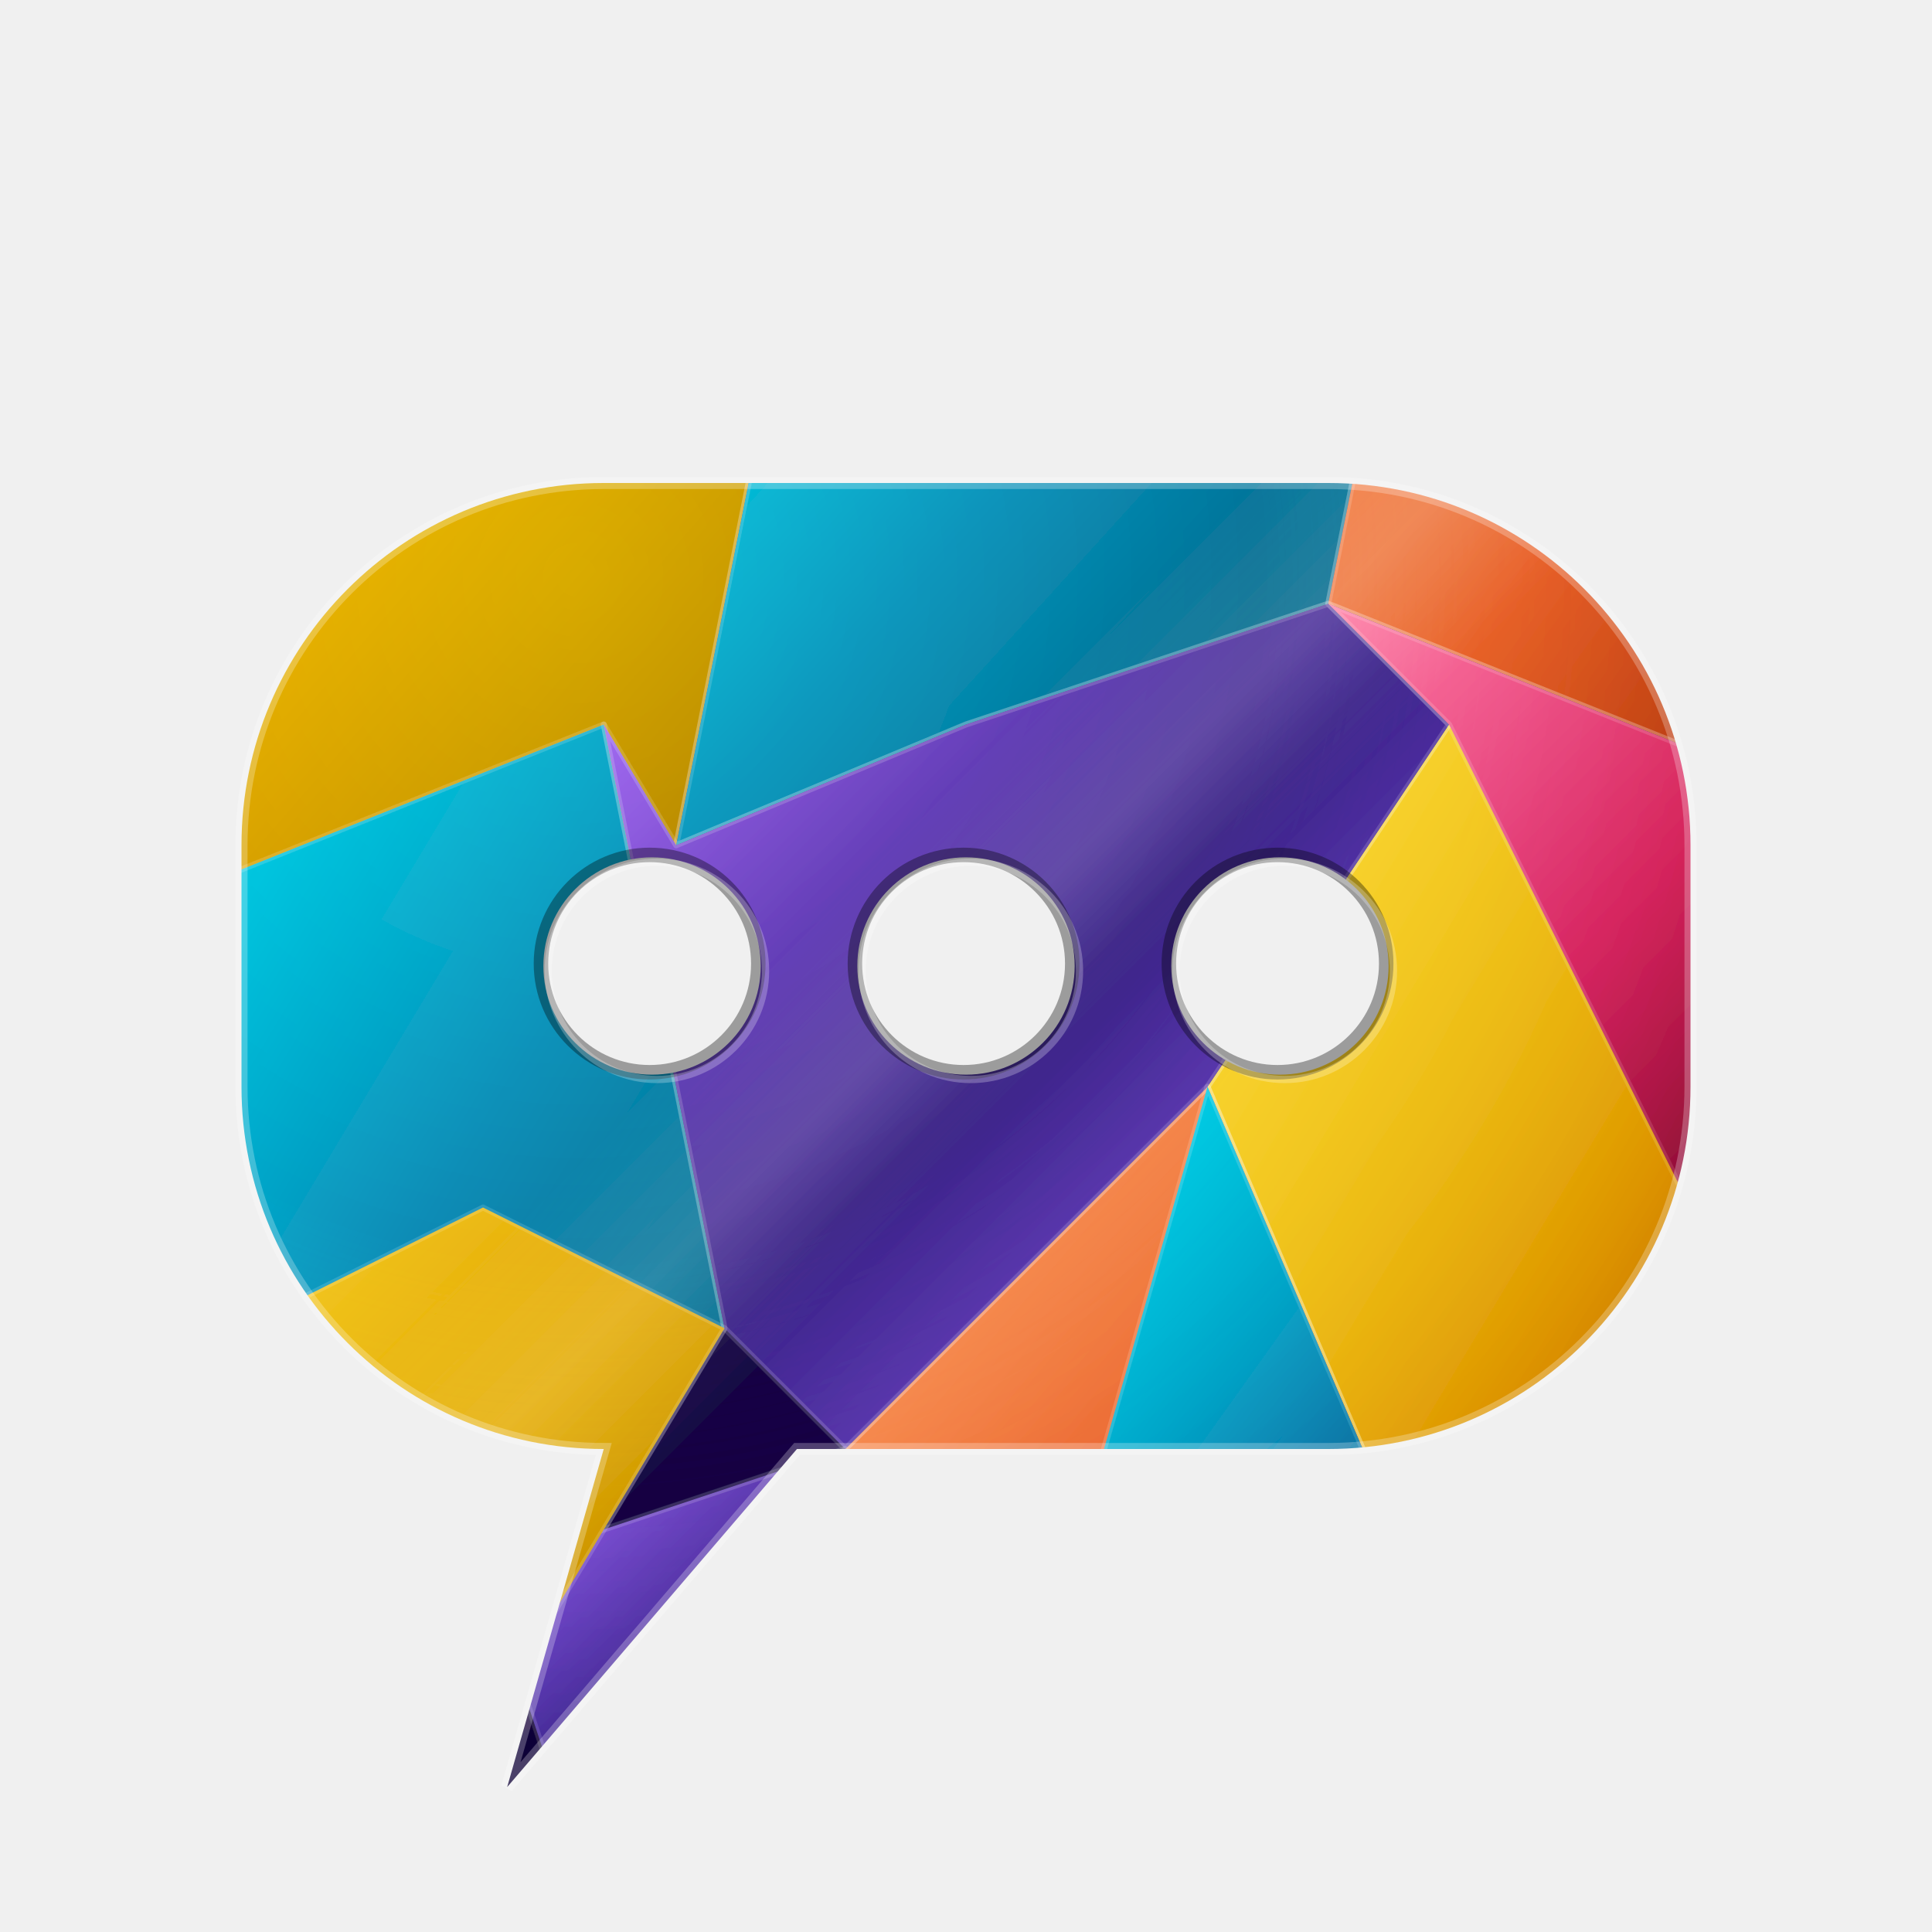
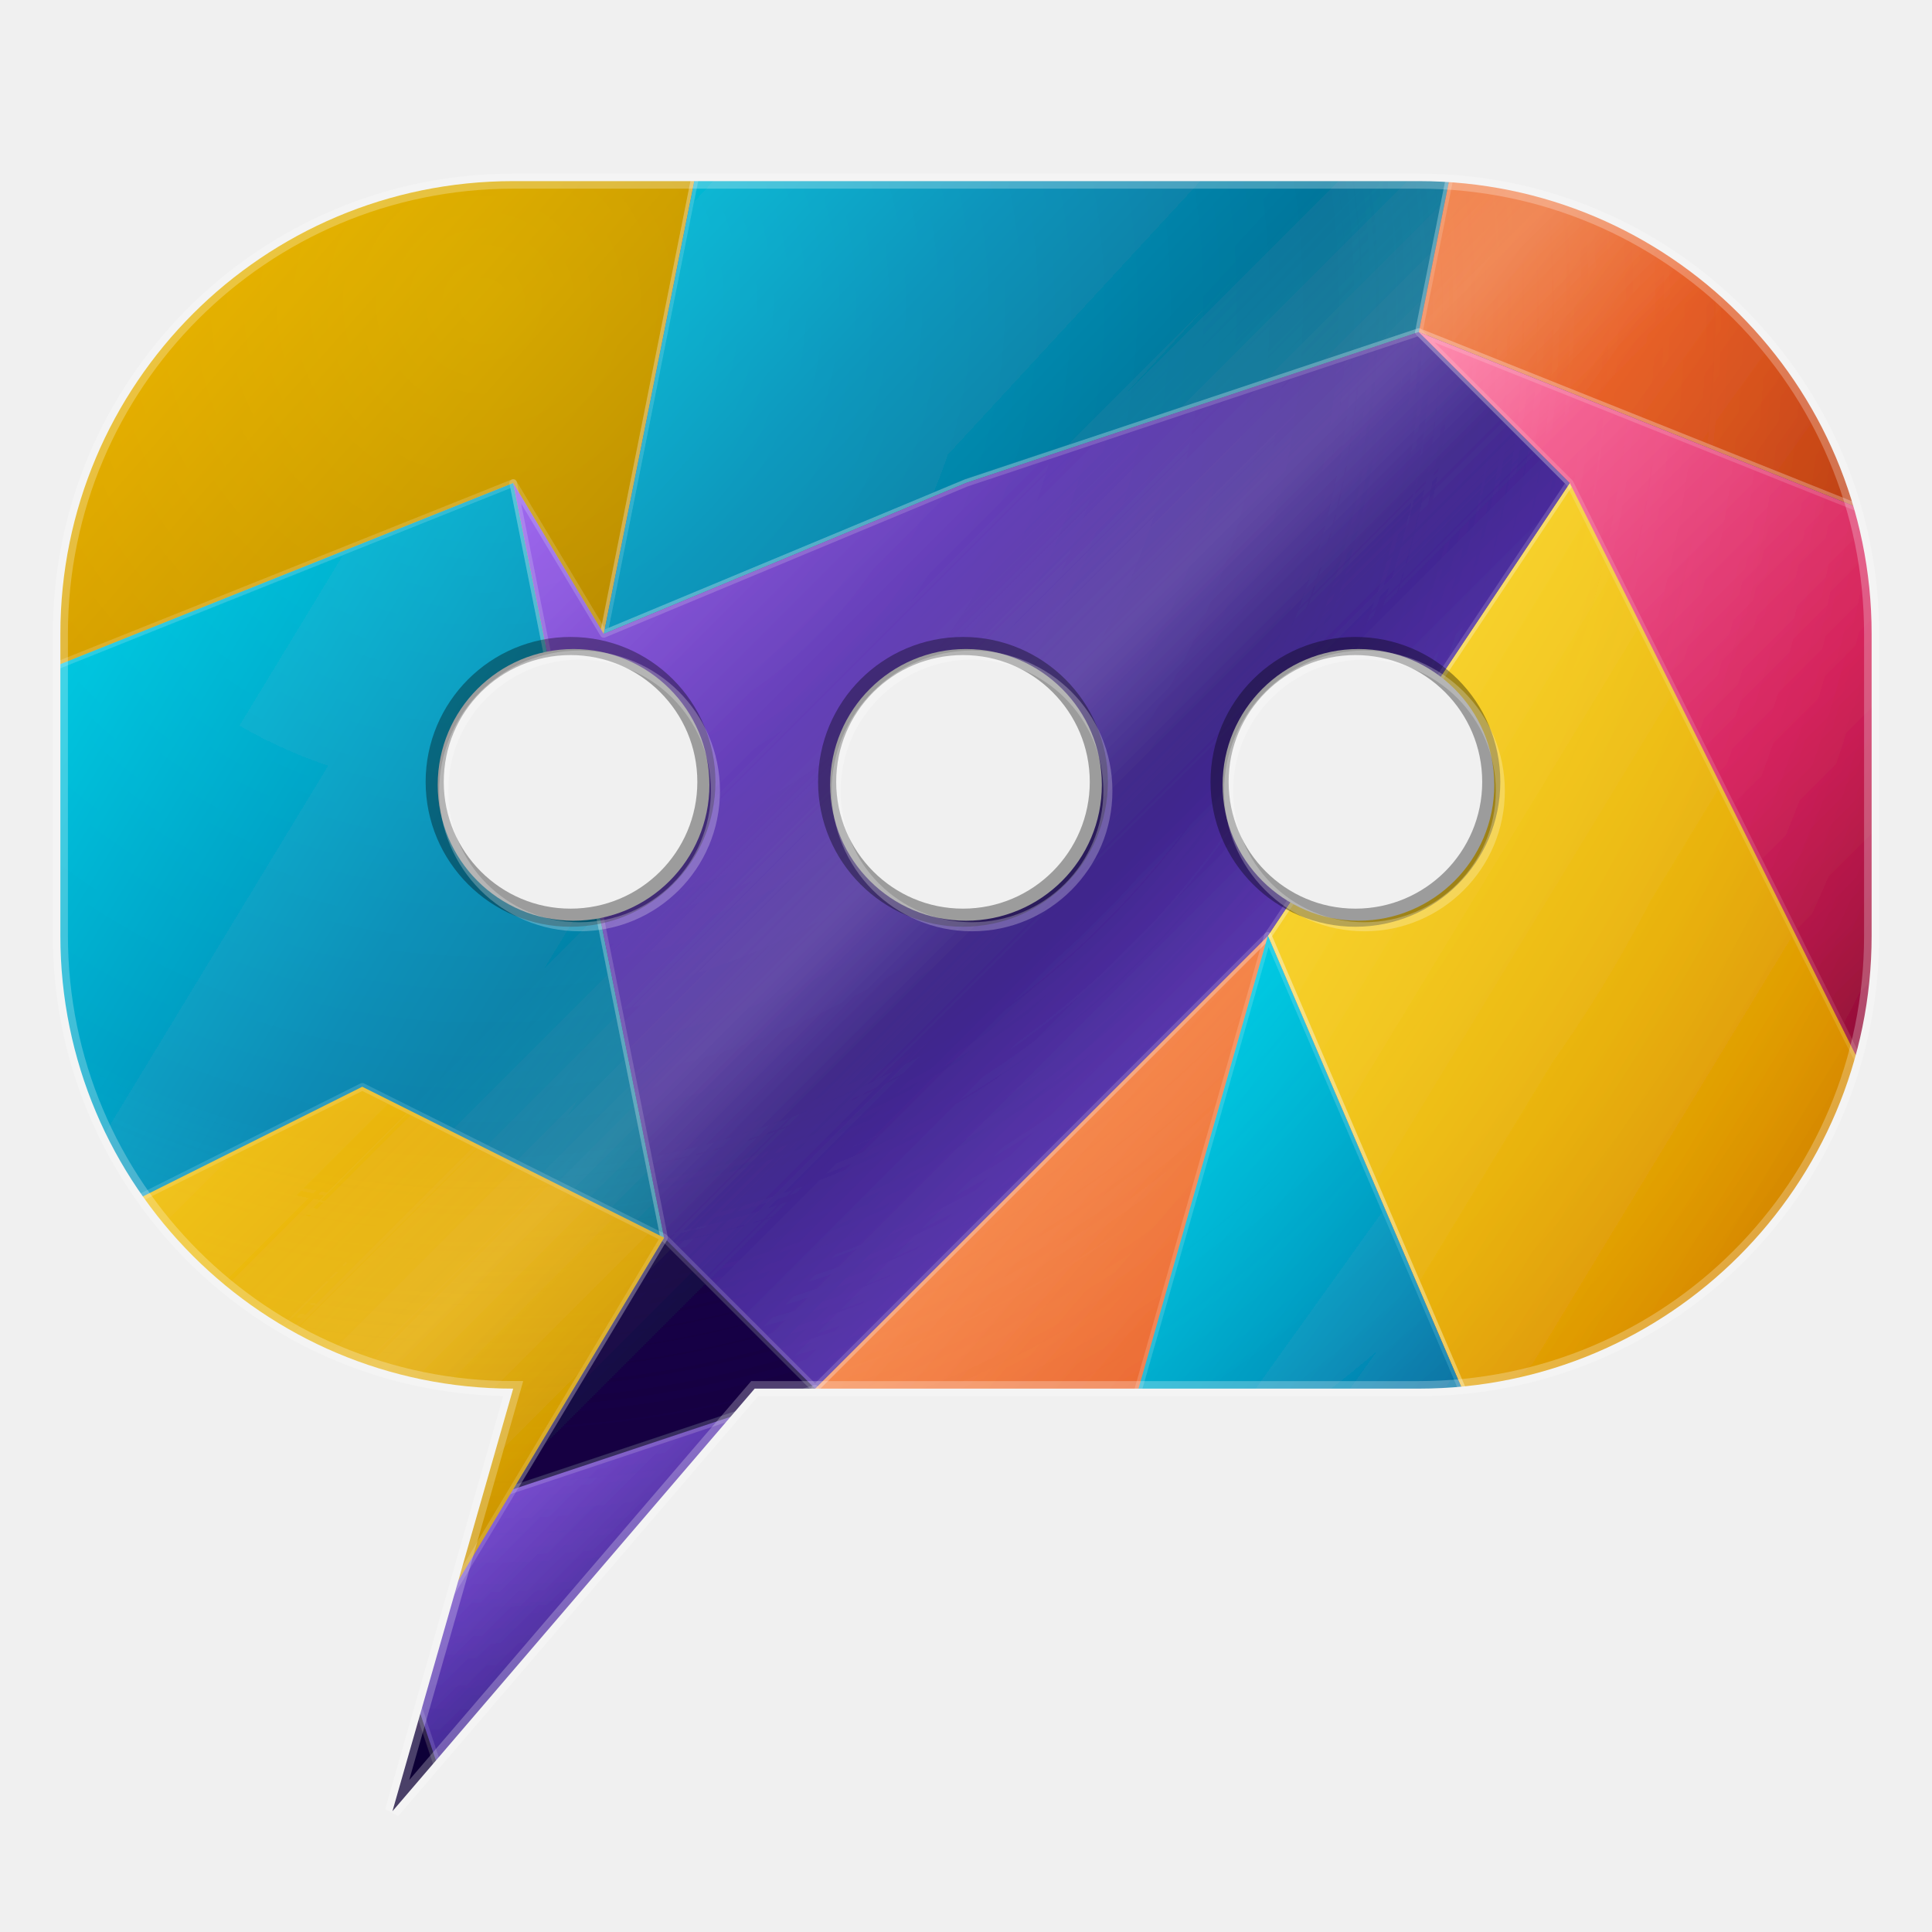
- <svg xmlns="http://www.w3.org/2000/svg" viewBox="0 0 800 800" width="100%" height="100%">
+ <svg xmlns="http://www.w3.org/2000/svg" viewBox="80 140 640 640" width="100%" height="100%">
  <defs>
    <filter id="drop-shadow" x="-30%" y="-30%" width="160%" height="160%">
      <feDropShadow dx="0" dy="25" stdDeviation="20" flood-color="#000000" flood-opacity="0.4" />
      <feDropShadow dx="0" dy="8" stdDeviation="8" flood-color="#000000" flood-opacity="0.2" />
    </filter>
    <filter id="brand-glow" x="-30%" y="-30%" width="160%" height="160%">
      <feGaussianBlur in="SourceAlpha" stdDeviation="25" result="blur" />
      <feColorMatrix type="matrix" values="         0 0 0 0 0.68         0 0 0 0 0.48         0 0 0 0 1.00         0 0 0 0.15 0       " in="blur" result="glow" />
      <feMerge>
        <feMergeNode in="glow" />
        <feMergeNode in="SourceGraphic" />
      </feMerge>
    </filter>
    <mask id="bubbleMask">
      <rect width="100%" height="100%" fill="black" />
      <path d="M 250 200                 L 550 200                 A 150 150 0 0 1 700 350                 L 700 450                 A 150 150 0 0 1 550 600                 L 330 600                 L 210 740                 L 250 600                 A 150 150 0 0 1 100 450                 L 100 350                 A 150 150 0 0 1 250 200 Z" fill="white" />
      <circle cx="270" cy="400" r="45" fill="black" />
      <circle cx="400" cy="400" r="45" fill="black" />
      <circle cx="530" cy="400" r="45" fill="black" />
    </mask>
    <linearGradient id="grad-yellow" x1="0%" y1="0%" x2="100%" y2="100%">
      <stop offset="0%" stop-color="#FFE03D" />
      <stop offset="50%" stop-color="#E2A600" />
      <stop offset="100%" stop-color="#9C6B00" />
    </linearGradient>
    <linearGradient id="grad-teal" x1="0%" y1="0%" x2="100%" y2="100%">
      <stop offset="0%" stop-color="#00F0FF" />
      <stop offset="50%" stop-color="#088BB5" />
      <stop offset="100%" stop-color="#004A66" />
    </linearGradient>
    <linearGradient id="grad-orange" x1="0%" y1="0%" x2="100%" y2="100%">
      <stop offset="0%" stop-color="#FFA066" />
      <stop offset="50%" stop-color="#E75D27" />
      <stop offset="100%" stop-color="#992C00" />
    </linearGradient>
    <linearGradient id="grad-pink" x1="0%" y1="0%" x2="100%" y2="100%">
      <stop offset="0%" stop-color="#FF759E" />
      <stop offset="50%" stop-color="#D82865" />
      <stop offset="100%" stop-color="#800435" />
    </linearGradient>
    <linearGradient id="grad-purple" x1="0%" y1="0%" x2="100%" y2="100%">
      <stop offset="0%" stop-color="#9D66FF" />
      <stop offset="50%" stop-color="#372083" />
      <stop offset="100%" stop-color="#9D66FF" />
    </linearGradient>
    <linearGradient id="gloss-grad" x1="0%" y1="0%" x2="0%" y2="100%">
      <stop offset="0%" stop-color="#ffffff" stop-opacity="0.25" />
      <stop offset="30%" stop-color="#ffffff" stop-opacity="0.10" />
      <stop offset="60%" stop-color="#ffffff" stop-opacity="0.0" />
      <stop offset="100%" stop-color="#ffffff" stop-opacity="0.0" />
    </linearGradient>
    <linearGradient id="sheen-grad" x1="0%" y1="0%" x2="100%" y2="100%">
      <stop offset="0%" stop-color="#ffffff" stop-opacity="0.0" />
      <stop offset="45%" stop-color="#ffffff" stop-opacity="0.0" />
      <stop offset="50%" stop-color="#ffffff" stop-opacity="0.15" />
      <stop offset="55%" stop-color="#ffffff" stop-opacity="0.0" />
      <stop offset="100%" stop-color="#ffffff" stop-opacity="0.0" />
    </linearGradient>
    <radialGradient id="light-overlay" cx="30%" cy="30%" r="70%">
      <stop offset="0%" stop-color="#ffffff" stop-opacity="0.2" />
      <stop offset="50%" stop-color="#ffffff" stop-opacity="0.0" />
      <stop offset="100%" stop-color="#000000" stop-opacity="0.45" />
    </radialGradient>
  </defs>
  <g mask="url(#bubbleMask)" filter="url(#drop-shadow) url(#brand-glow)">
    <rect width="800" height="800" fill="#140640" />
    <g stroke="#ffffff" stroke-width="2.5" stroke-opacity="0.15" stroke-linejoin="round">
      <polygon points="0,0 350,0 280,350 0,400" fill="url(#grad-yellow)" />
      <polygon points="350,0 600,0 550,250 400,300 280,350" fill="url(#grad-teal)" />
      <polygon points="600,0 800,0 800,350 550,250" fill="url(#grad-orange)" />
      <polygon points="800,350 800,800 650,800 500,450 600,300" fill="url(#grad-yellow)" />
      <polygon points="650,800 400,800 350,600 500,450" fill="url(#grad-orange)" />
      <polygon points="0,400 250,300 300,550 150,800 0,800" fill="url(#grad-teal)" />
      <polygon points="280,350 400,300 550,250 600,300 500,450 350,600 300,550 250,300" fill="url(#grad-purple)" />
      <polygon points="350,600 400,800 250,800 200,650" fill="url(#grad-purple)" />
      <polygon points="150,800 300,550 200,500 0,600" fill="url(#grad-yellow)" />
      <polygon points="550,250 800,350 700,500 600,300" fill="url(#grad-pink)" />
      <polygon points="500,450 650,800 400,800" fill="url(#grad-teal)" />
    </g>
    <rect width="800" height="800" fill="url(#light-overlay)" style="mix-blend-mode: overlay;" />
    <rect width="800" height="800" fill="url(#sheen-grad)" />
    <ellipse cx="400" cy="50" rx="600" ry="250" fill="url(#gloss-grad)" />
  </g>
  <g pointer-events="none">
    <path d="M 250 200               L 550 200               A 150 150 0 0 1 700 350               L 700 450               A 150 150 0 0 1 550 600               L 330 600               L 210 740               L 250 600               A 150 150 0 0 1 100 450               L 100 350               A 150 150 0 0 1 250 200 Z" fill="none" stroke="#ffffff" stroke-width="5" stroke-opacity="0.25" />
    <circle cx="270" cy="400" r="45" fill="none" stroke="#000000" stroke-width="6" stroke-opacity="0.35" transform="translate(-1, -1)" />
    <circle cx="400" cy="400" r="45" fill="none" stroke="#000000" stroke-width="6" stroke-opacity="0.35" transform="translate(-1, -1)" />
    <circle cx="530" cy="400" r="45" fill="none" stroke="#000000" stroke-width="6" stroke-opacity="0.35" transform="translate(-1, -1)" />
    <circle cx="270" cy="400" r="45" fill="none" stroke="#ffffff" stroke-width="3" stroke-opacity="0.25" transform="translate(2, 2)" />
    <circle cx="400" cy="400" r="45" fill="none" stroke="#ffffff" stroke-width="3" stroke-opacity="0.25" transform="translate(2, 2)" />
    <circle cx="530" cy="400" r="45" fill="none" stroke="#ffffff" stroke-width="3" stroke-opacity="0.25" transform="translate(2, 2)" />
  </g>
</svg>
